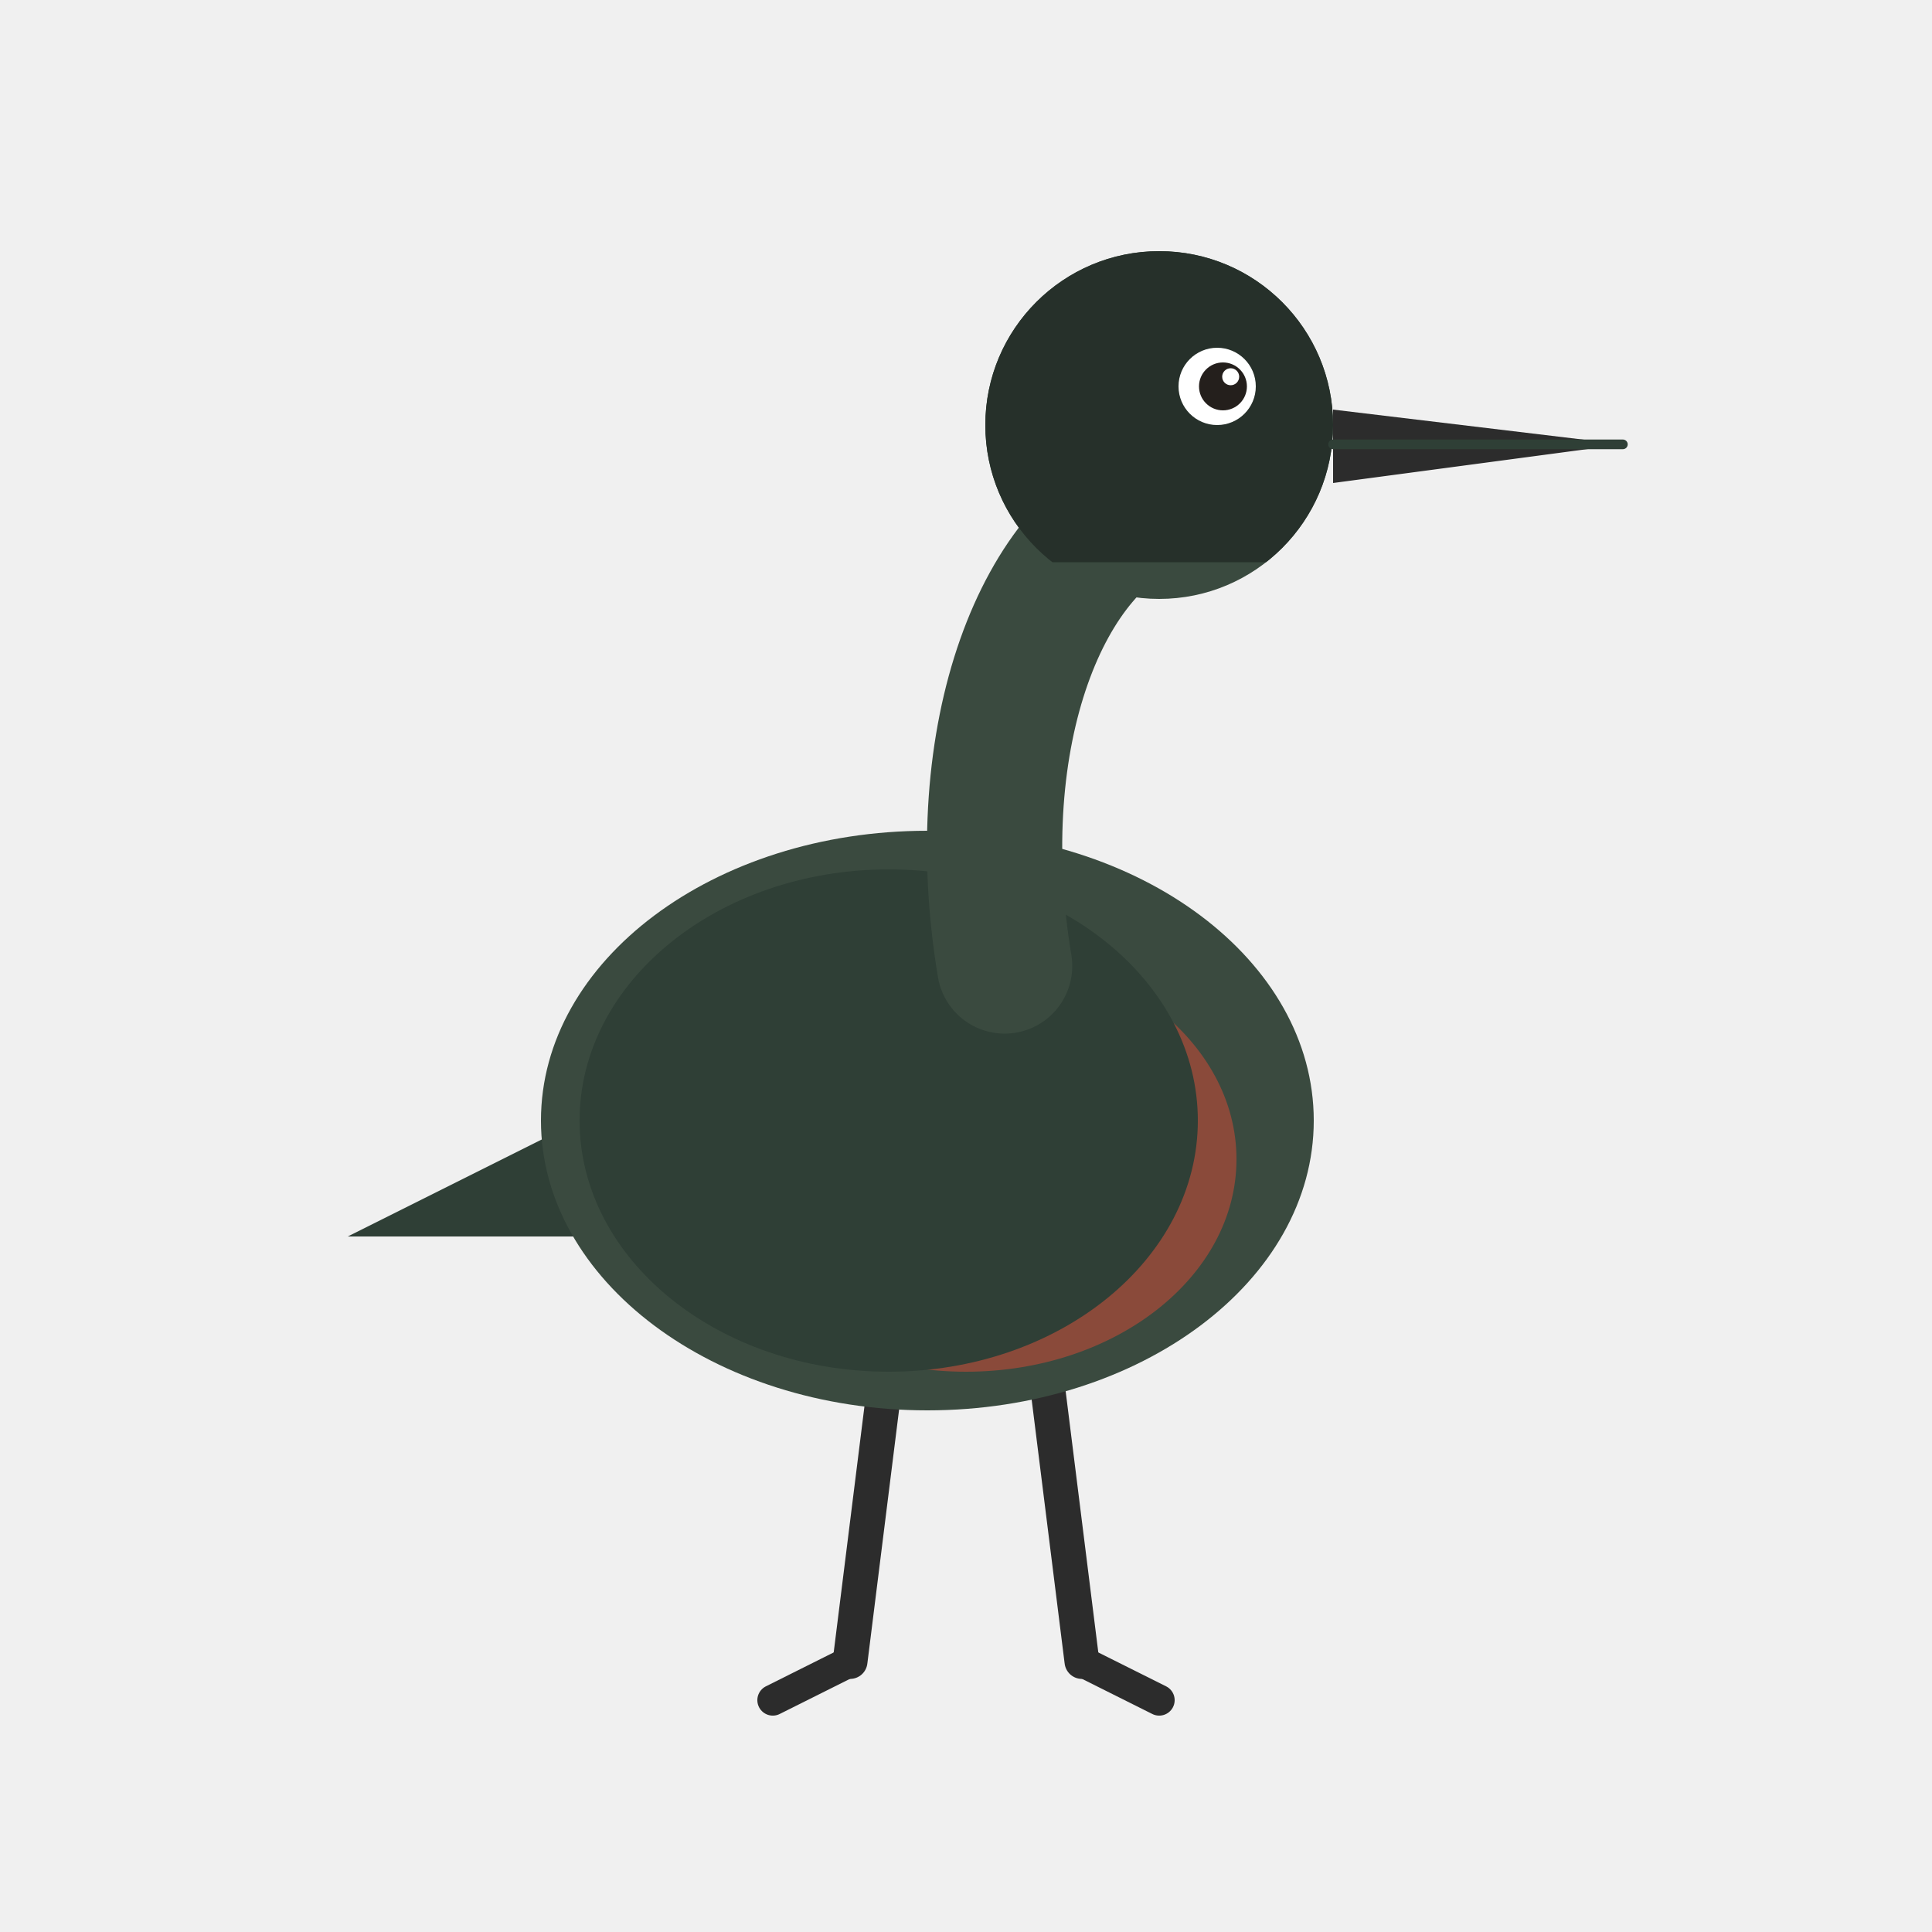
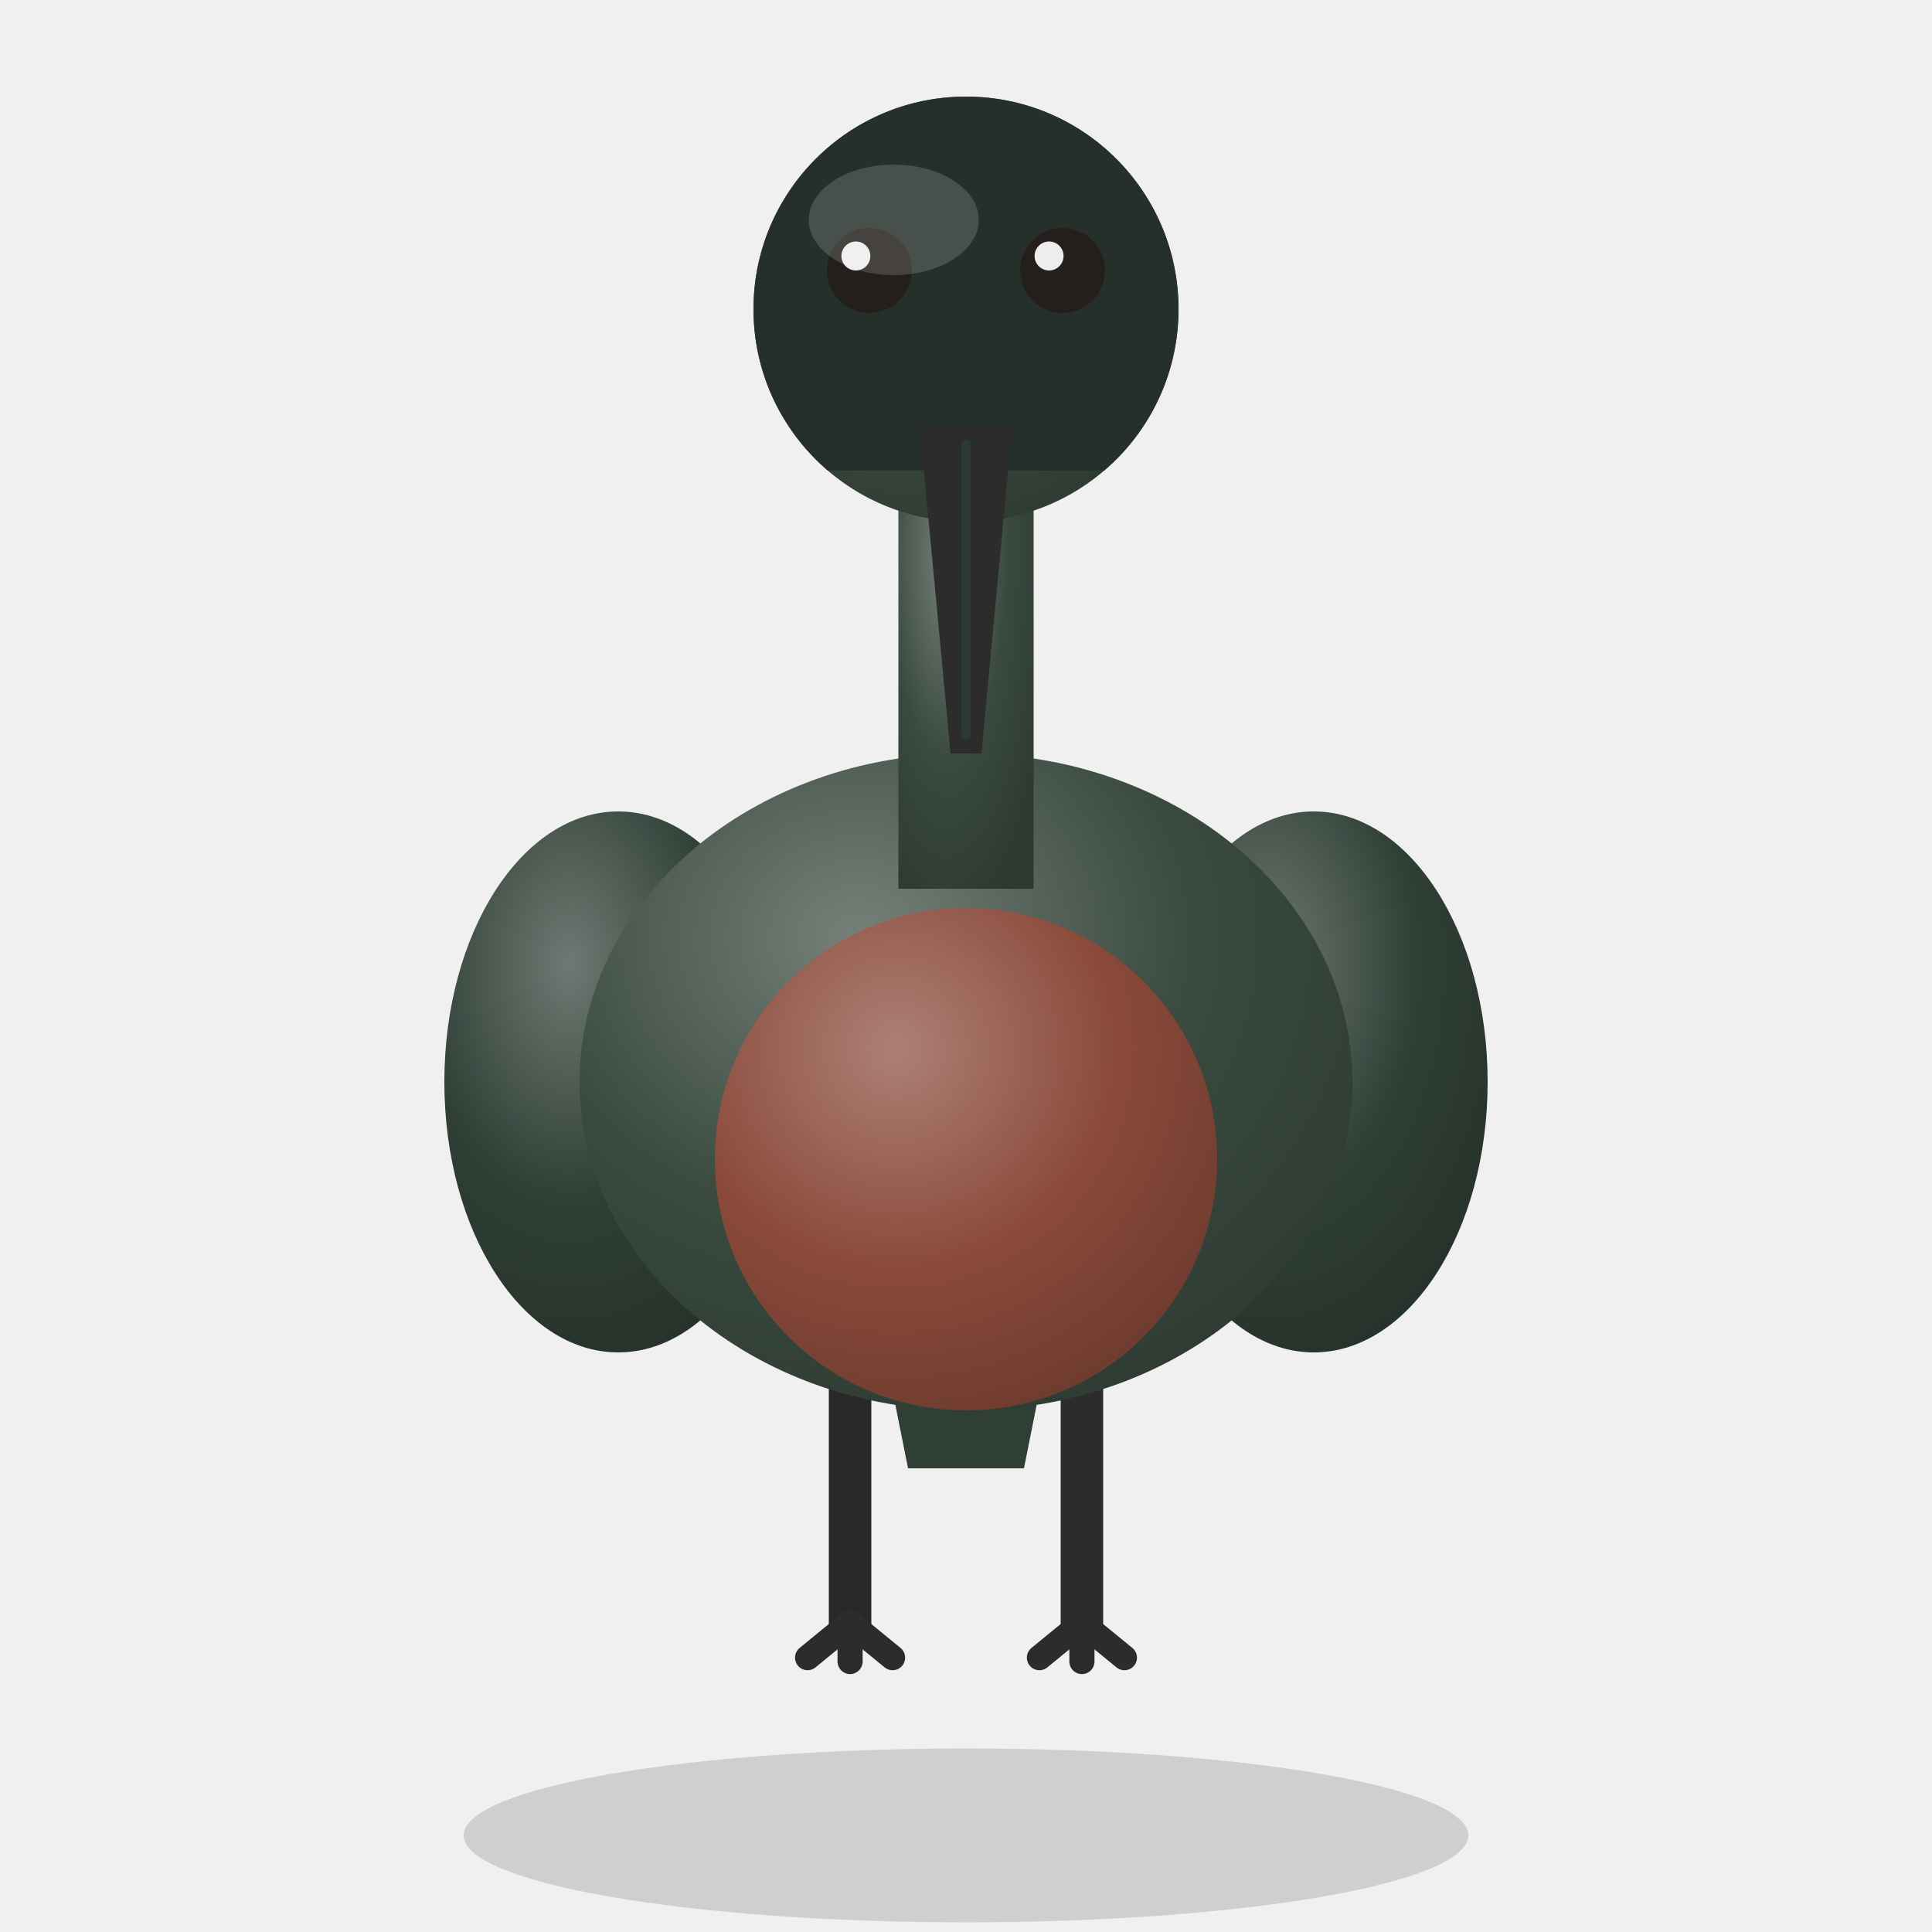
<svg xmlns="http://www.w3.org/2000/svg" width="512" height="512" viewBox="0 0 100 100" role="img" aria-label="Green Heron">
  <defs>
+     <radialGradient id="bggreenheron" cx="36%" cy="28%" r="80%">
+       <stop offset="0%" stop-color="#758079" />
+       <stop offset="55%" stop-color="#3a4a3f" />
+       <stop offset="100%" stop-color="#2d3a31" />
+     </radialGradient>
+     <radialGradient id="hdgreenheron" cx="36%" cy="28%" r="80%">
+       <stop offset="0%" stop-color="#758079" />
+       <stop offset="55%" stop-color="#3a4a3f" />
+       <stop offset="100%" stop-color="#2d3a31" />
+     </radialGradient>
+     <radialGradient id="blgreenheron" cx="36%" cy="28%" r="80%">
+       <stop offset="0%" stop-color="#ad8075" />
+       <stop offset="55%" stop-color="#8a4a3a" />
+       <stop offset="100%" stop-color="#6c3a2d" />
+     </radialGradient>
+     <radialGradient id="wggreenheron" cx="36%" cy="28%" r="80%">
+       <stop offset="0%" stop-color="#6d7972" />
+       <stop offset="55%" stop-color="#2f3f36" />
+       <stop offset="100%" stop-color="#25312a" />
+     </radialGradient>
    <clipPath id="hgreenheron">
-       <circle cx="60" cy="22" r="9" />
+       <circle cx="50" cy="16" r="11" />
    </clipPath>
    <clipPath id="bgreenheron">
-       <ellipse cx="48" cy="58" rx="20" ry="15" />
-       <ellipse cx="58" cy="50" rx="14" ry="16" />
+       <ellipse cx="50" cy="56" rx="20" ry="17" />
    </clipPath>
    <clipPath id="wgreenheron">
-       <ellipse cx="46" cy="58" rx="16" ry="13" />
+       <ellipse cx="32" cy="56" rx="9" ry="14" />
+       <ellipse cx="68" cy="56" rx="9" ry="14" />
    </clipPath>
  </defs>
-   <line x1="46" y1="70" x2="44" y2="86" stroke="#2c2c2c" stroke-width="1.8" stroke-linecap="round" />
-   <line x1="44" y1="86" x2="40" y2="88" stroke="#2c2c2c" stroke-width="1.6" stroke-linecap="round" />
-   <line x1="54" y1="70" x2="56" y2="86" stroke="#2c2c2c" stroke-width="1.8" stroke-linecap="round" />
-   <line x1="56" y1="86" x2="60" y2="88" stroke="#2c2c2c" stroke-width="1.6" stroke-linecap="round" />
-   <path d="M30 58 L18 64 L30 64 Z" fill="#2f3f36" />
-   <ellipse cx="48" cy="58" rx="20" ry="15" fill="#3a4a3f" />
-   <ellipse cx="50" cy="60" rx="14" ry="11" fill="#8a4a3a" />
-   <ellipse cx="46" cy="58" rx="16" ry="13" fill="#2f3f36" />
-   <path d="M52 50 C50 38 54 28 60 26" fill="none" stroke="#3a4a3f" stroke-width="7" stroke-linecap="round" />
-   <circle cx="60" cy="22" r="9" fill="#3a4a3f" />
-   <rect x="50" y="12" width="20" height="17.1" fill="#26302a" clip-path="url(#hgreenheron)" />
-   <path d="M69 21.2 L84 23 L69 25 Z" fill="#2c2c2c" />
-   <line x1="69" y1="23" x2="84" y2="23" stroke="#2f3f36" stroke-width="0.5" stroke-linecap="round" />
+   <ellipse cx="50" cy="95" rx="26" ry="4.5" fill="#000" opacity="0.14" />
+   <line x1="44" y1="70" x2="44" y2="84" stroke="#282828" stroke-width="2.2" stroke-linecap="round" />
+   <line x1="56" y1="70" x2="56" y2="84" stroke="#2c2c2c" stroke-width="2.2" stroke-linecap="round" />
+   <line x1="44" y1="84" x2="41.8" y2="85.8" stroke="#2c2c2c" stroke-width="1.3" stroke-linecap="round" />
+   <line x1="44" y1="84" x2="44" y2="86" stroke="#2c2c2c" stroke-width="1.3" stroke-linecap="round" />
+   <line x1="44" y1="84" x2="46.2" y2="85.8" stroke="#2c2c2c" stroke-width="1.3" stroke-linecap="round" />
+   <line x1="56" y1="84" x2="53.8" y2="85.8" stroke="#2c2c2c" stroke-width="1.3" stroke-linecap="round" />
+   <line x1="56" y1="84" x2="56" y2="86" stroke="#2c2c2c" stroke-width="1.3" stroke-linecap="round" />
+   <line x1="56" y1="84" x2="58.2" y2="85.8" stroke="#2c2c2c" stroke-width="1.3" stroke-linecap="round" />
+   <path d="M45 66 L55 66 L53 76 L47 76 Z" fill="#2f3f36" />
+   <ellipse cx="32" cy="56" rx="9" ry="14" fill="url(#wggreenheron)" />
+   <ellipse cx="68" cy="56" rx="9" ry="14" fill="url(#wggreenheron)" />
+   <ellipse cx="50" cy="56" rx="20" ry="17" fill="url(#bggreenheron)" />
+   <ellipse cx="50" cy="60" rx="13" ry="13" fill="url(#blgreenheron)" />
+   <rect x="46.5" y="22" width="7" height="24" fill="url(#hdgreenheron)" />
+   <circle cx="50" cy="16" r="11" fill="url(#hdgreenheron)" />
+   <rect x="38" y="4" width="24" height="20.35" fill="#26302a" clip-path="url(#hgreenheron)" />
+   <path d="M47.6 22 L52.4 22 L50.8 39 L49.2 39 Z" fill="#2c2c2c" />
+   <line x1="50" y1="23" x2="50" y2="38" stroke="#2a3931" stroke-width="0.5" stroke-linecap="round" />
  <g>
-     <circle cx="63" cy="20" r="2" fill="#fff" />
-     <circle cx="63.3" cy="20" r="1.24" fill="#241f1c" />
-     <circle cx="63.7" cy="19.5" r="0.44" fill="#fff" />
+     <circle cx="45" cy="14" r="2.2" fill="#241f1c" />
+     <circle cx="44.3" cy="13.25" r="0.75" fill="#fff" opacity="0.92" />
+     <circle cx="55" cy="14" r="2.2" fill="#241f1c" />
+     <circle cx="54.3" cy="13.25" r="0.75" fill="#fff" opacity="0.92" />
  </g>
+   <ellipse cx="46.26" cy="11.38" rx="4.4" ry="2.86" fill="#fff" opacity="0.16" />
</svg>
